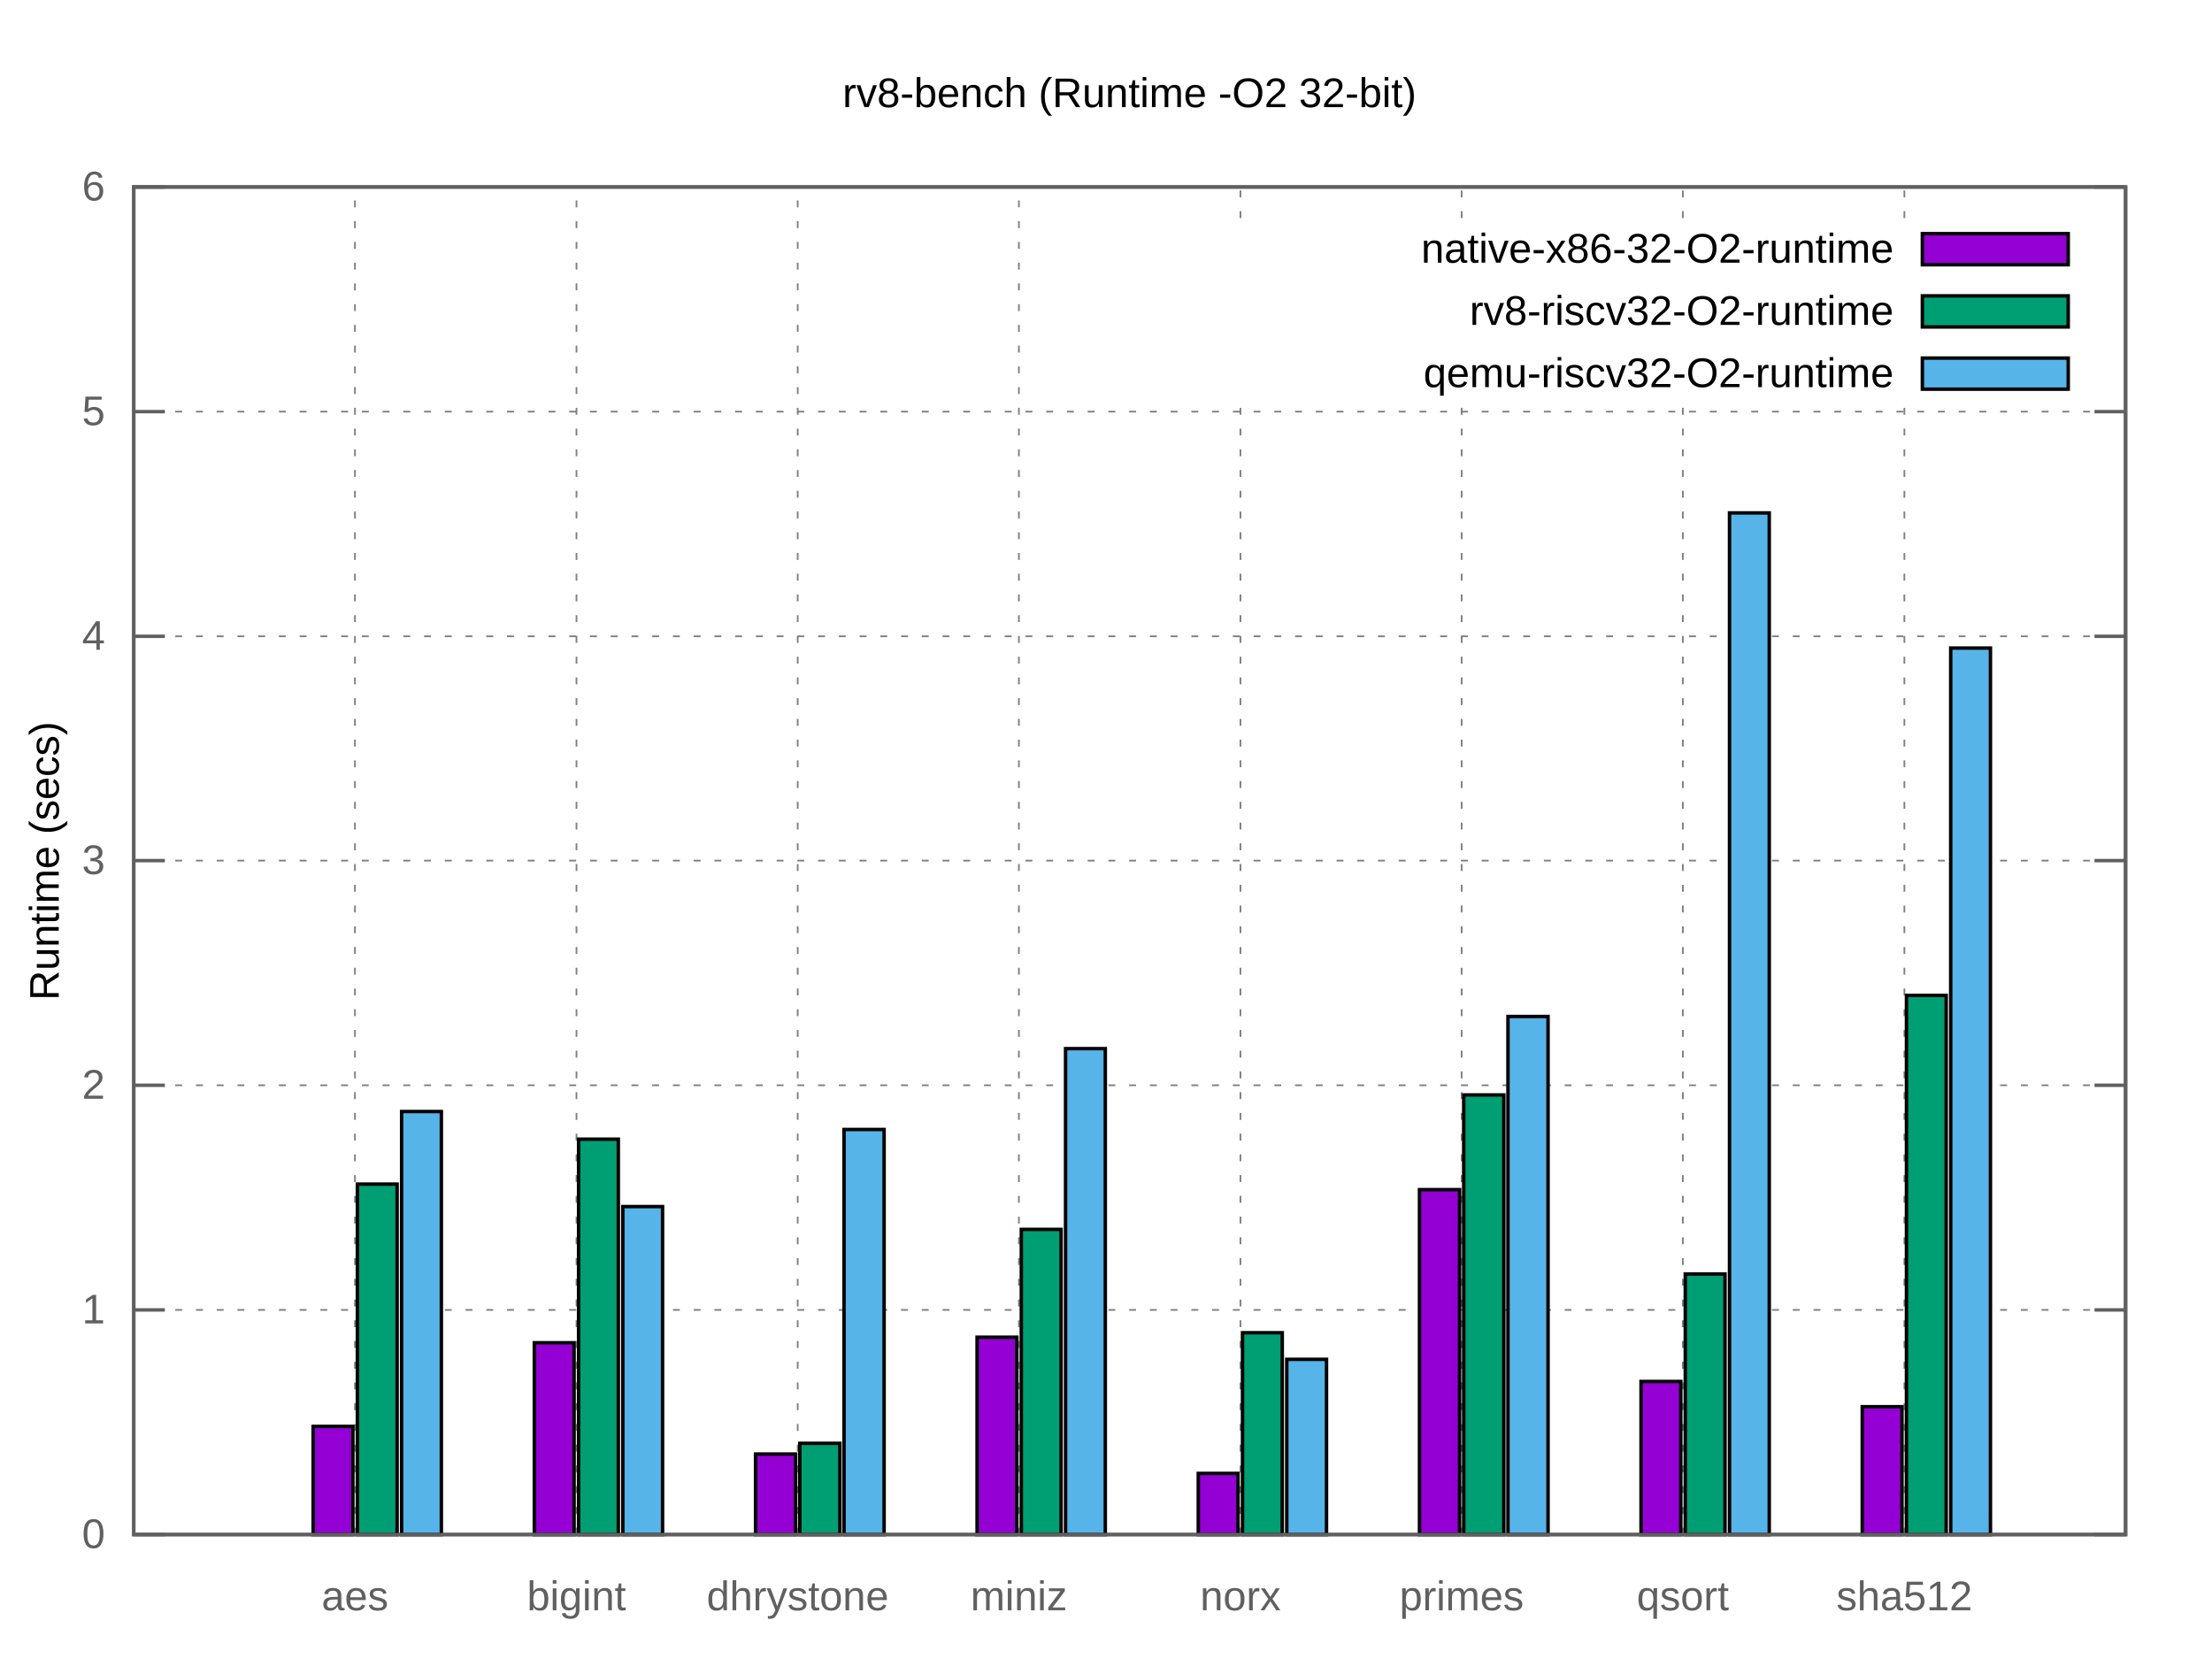
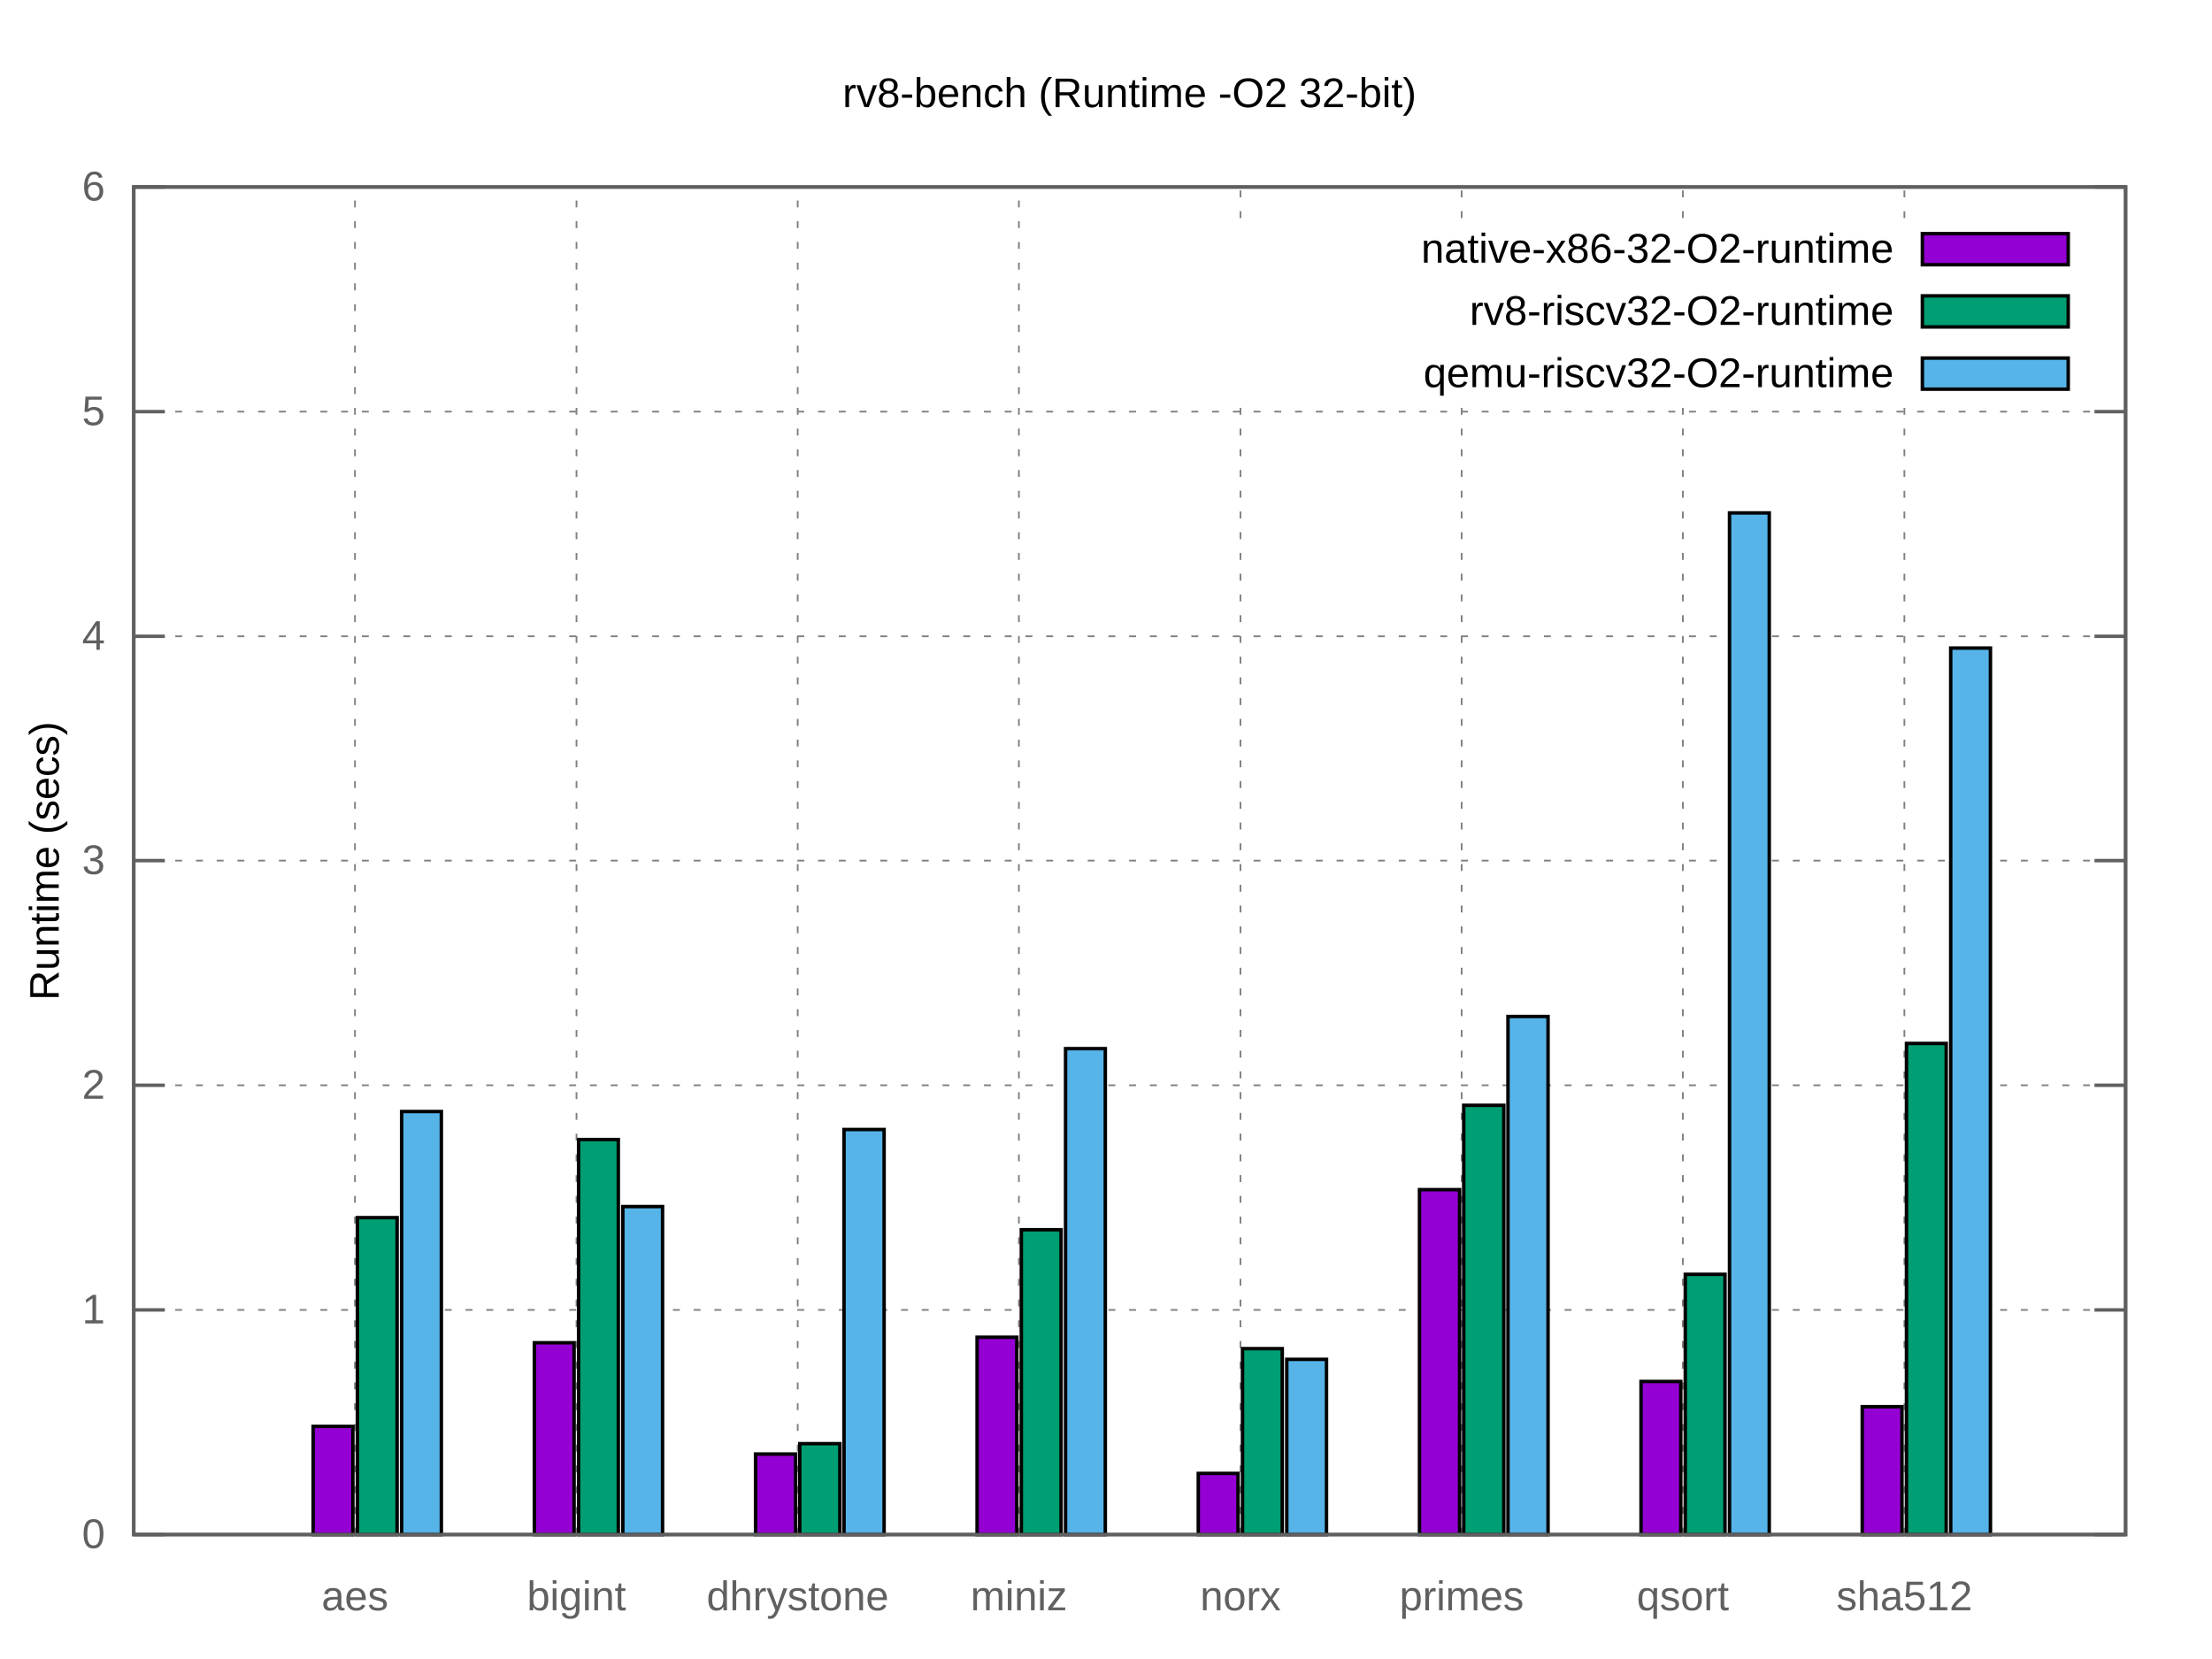
<svg xmlns="http://www.w3.org/2000/svg" xmlns:xlink="http://www.w3.org/1999/xlink" width="640" height="480" viewBox="0 0 640 480">
  <g id="gnuplot_canvas">
    <rect x="0" y="0" width="640" height="480" fill="none" />
    <defs>
      <circle id="gpDot" r="0.5" stroke-width="0.5" />
      <path id="gpPt0" stroke-width="0.222" stroke="currentColor" d="M-1,0 h2 M0,-1 v2" />
      <path id="gpPt1" stroke-width="0.222" stroke="currentColor" d="M-1,-1 L1,1 M1,-1 L-1,1" />
      <path id="gpPt2" stroke-width="0.222" stroke="currentColor" d="M-1,0 L1,0 M0,-1 L0,1 M-1,-1 L1,1 M-1,1 L1,-1" />
      <rect id="gpPt3" stroke-width="0.222" stroke="currentColor" x="-1" y="-1" width="2" height="2" />
      <rect id="gpPt4" stroke-width="0.222" stroke="currentColor" fill="currentColor" x="-1" y="-1" width="2" height="2" />
      <circle id="gpPt5" stroke-width="0.222" stroke="currentColor" cx="0" cy="0" r="1" />
      <use xlink:href="#gpPt5" id="gpPt6" fill="currentColor" stroke="none" />
      <path id="gpPt7" stroke-width="0.222" stroke="currentColor" d="M0,-1.33 L-1.33,0.67 L1.33,0.67 z" />
      <use xlink:href="#gpPt7" id="gpPt8" fill="currentColor" stroke="none" />
      <use xlink:href="#gpPt7" id="gpPt9" stroke="currentColor" transform="rotate(180)" />
      <use xlink:href="#gpPt9" id="gpPt10" fill="currentColor" stroke="none" />
      <use xlink:href="#gpPt3" id="gpPt11" stroke="currentColor" transform="rotate(45)" />
      <use xlink:href="#gpPt11" id="gpPt12" fill="currentColor" stroke="none" />
      <path id="gpPt13" stroke-width="0.222" stroke="currentColor" d="M0,1.330 L1.265,0.411 L0.782,-1.067 L-0.782,-1.076 L-1.265,0.411 z" />
      <use xlink:href="#gpPt13" id="gpPt14" fill="currentColor" stroke="none" />
      <filter id="textbox" filterUnits="objectBoundingBox" x="0" y="0" height="1" width="1">
        <feFlood flood-color="white" flood-opacity="1" result="bgnd" />
        <feComposite in="SourceGraphic" in2="bgnd" operator="atop" />
      </filter>
      <filter id="greybox" filterUnits="objectBoundingBox" x="0" y="0" height="1" width="1">
        <feFlood flood-color="lightgrey" flood-opacity="1" result="grey" />
        <feComposite in="SourceGraphic" in2="grey" operator="atop" />
      </filter>
    </defs>
    <g fill="none" color="white" stroke="rgb( 96,  96,  96)" stroke-width="1.00" stroke-linecap="butt" stroke-linejoin="miter">
</g>
    <g fill="none" color="black" stroke="currentColor" stroke-width="1.00" stroke-linecap="butt" stroke-linejoin="miter">
</g>
    <g fill="none" color="black" stroke="rgb( 96,  96,  96)" stroke-width="0.50" stroke-linecap="butt" stroke-linejoin="miter">
</g>
    <g fill="none" color="gray" stroke="currentColor" stroke-width="0.50" stroke-linecap="butt" stroke-linejoin="miter">
      <path stroke="gray" stroke-dasharray="2,4" class="gridline" d="M38.7,444.0 L615.0,444.0  " />
    </g>
    <g fill="none" color="gray" stroke="gray" stroke-width="1.00" stroke-linecap="butt" stroke-linejoin="miter">
</g>
    <g fill="none" color="black" stroke="currentColor" stroke-width="1.00" stroke-linecap="butt" stroke-linejoin="miter">
      <path stroke="rgb( 96,  96,  96)" d="M38.7,444.0 L47.7,444.0 M615.0,444.0 L606.0,444.0  " />
      <g transform="translate(30.4,447.9)" stroke="none" fill="rgb(96,96,96)" font-family="Arial" font-size="12.00" text-anchor="end">
        <text>
          <tspan font-family="Arial"> 0</tspan>
        </text>
      </g>
    </g>
    <g fill="none" color="black" stroke="currentColor" stroke-width="1.00" stroke-linecap="butt" stroke-linejoin="miter">
</g>
    <g fill="none" color="black" stroke="rgb( 96,  96,  96)" stroke-width="0.50" stroke-linecap="butt" stroke-linejoin="miter">
</g>
    <g fill="none" color="gray" stroke="currentColor" stroke-width="0.50" stroke-linecap="butt" stroke-linejoin="miter">
      <path stroke="gray" stroke-dasharray="2,4" class="gridline" d="M38.7,379.0 L615.0,379.0  " />
    </g>
    <g fill="none" color="gray" stroke="gray" stroke-width="1.00" stroke-linecap="butt" stroke-linejoin="miter">
</g>
    <g fill="none" color="black" stroke="currentColor" stroke-width="1.00" stroke-linecap="butt" stroke-linejoin="miter">
      <path stroke="rgb( 96,  96,  96)" d="M38.7,379.0 L47.7,379.0 M615.0,379.0 L606.0,379.0  " />
      <g transform="translate(30.4,382.9)" stroke="none" fill="rgb(96,96,96)" font-family="Arial" font-size="12.00" text-anchor="end">
        <text>
          <tspan font-family="Arial"> 1</tspan>
        </text>
      </g>
    </g>
    <g fill="none" color="black" stroke="currentColor" stroke-width="1.00" stroke-linecap="butt" stroke-linejoin="miter">
</g>
    <g fill="none" color="black" stroke="rgb( 96,  96,  96)" stroke-width="0.50" stroke-linecap="butt" stroke-linejoin="miter">
</g>
    <g fill="none" color="gray" stroke="currentColor" stroke-width="0.50" stroke-linecap="butt" stroke-linejoin="miter">
      <path stroke="gray" stroke-dasharray="2,4" class="gridline" d="M38.7,314.0 L615.0,314.0  " />
    </g>
    <g fill="none" color="gray" stroke="gray" stroke-width="1.00" stroke-linecap="butt" stroke-linejoin="miter">
</g>
    <g fill="none" color="black" stroke="currentColor" stroke-width="1.00" stroke-linecap="butt" stroke-linejoin="miter">
      <path stroke="rgb( 96,  96,  96)" d="M38.7,314.0 L47.7,314.0 M615.0,314.0 L606.0,314.0  " />
      <g transform="translate(30.4,317.9)" stroke="none" fill="rgb(96,96,96)" font-family="Arial" font-size="12.00" text-anchor="end">
        <text>
          <tspan font-family="Arial"> 2</tspan>
        </text>
      </g>
    </g>
    <g fill="none" color="black" stroke="currentColor" stroke-width="1.00" stroke-linecap="butt" stroke-linejoin="miter">
</g>
    <g fill="none" color="black" stroke="rgb( 96,  96,  96)" stroke-width="0.50" stroke-linecap="butt" stroke-linejoin="miter">
</g>
    <g fill="none" color="gray" stroke="currentColor" stroke-width="0.50" stroke-linecap="butt" stroke-linejoin="miter">
      <path stroke="gray" stroke-dasharray="2,4" class="gridline" d="M38.7,249.0 L615.0,249.0  " />
    </g>
    <g fill="none" color="gray" stroke="gray" stroke-width="1.00" stroke-linecap="butt" stroke-linejoin="miter">
</g>
    <g fill="none" color="black" stroke="currentColor" stroke-width="1.00" stroke-linecap="butt" stroke-linejoin="miter">
      <path stroke="rgb( 96,  96,  96)" d="M38.7,249.0 L47.7,249.0 M615.0,249.0 L606.0,249.0  " />
      <g transform="translate(30.4,252.9)" stroke="none" fill="rgb(96,96,96)" font-family="Arial" font-size="12.00" text-anchor="end">
        <text>
          <tspan font-family="Arial"> 3</tspan>
        </text>
      </g>
    </g>
    <g fill="none" color="black" stroke="currentColor" stroke-width="1.00" stroke-linecap="butt" stroke-linejoin="miter">
</g>
    <g fill="none" color="black" stroke="rgb( 96,  96,  96)" stroke-width="0.50" stroke-linecap="butt" stroke-linejoin="miter">
</g>
    <g fill="none" color="gray" stroke="currentColor" stroke-width="0.50" stroke-linecap="butt" stroke-linejoin="miter">
      <path stroke="gray" stroke-dasharray="2,4" class="gridline" d="M38.7,184.1 L615.0,184.1  " />
    </g>
    <g fill="none" color="gray" stroke="gray" stroke-width="1.00" stroke-linecap="butt" stroke-linejoin="miter">
</g>
    <g fill="none" color="black" stroke="currentColor" stroke-width="1.00" stroke-linecap="butt" stroke-linejoin="miter">
      <path stroke="rgb( 96,  96,  96)" d="M38.7,184.1 L47.7,184.1 M615.0,184.1 L606.0,184.1  " />
      <g transform="translate(30.4,188.0)" stroke="none" fill="rgb(96,96,96)" font-family="Arial" font-size="12.00" text-anchor="end">
        <text>
          <tspan font-family="Arial"> 4</tspan>
        </text>
      </g>
    </g>
    <g fill="none" color="black" stroke="currentColor" stroke-width="1.00" stroke-linecap="butt" stroke-linejoin="miter">
</g>
    <g fill="none" color="black" stroke="rgb( 96,  96,  96)" stroke-width="0.50" stroke-linecap="butt" stroke-linejoin="miter">
</g>
    <g fill="none" color="gray" stroke="currentColor" stroke-width="0.50" stroke-linecap="butt" stroke-linejoin="miter">
      <path stroke="gray" stroke-dasharray="2,4" class="gridline" d="M38.7,119.1 L615.0,119.1  " />
    </g>
    <g fill="none" color="gray" stroke="gray" stroke-width="1.00" stroke-linecap="butt" stroke-linejoin="miter">
</g>
    <g fill="none" color="black" stroke="currentColor" stroke-width="1.00" stroke-linecap="butt" stroke-linejoin="miter">
      <path stroke="rgb( 96,  96,  96)" d="M38.7,119.1 L47.7,119.1 M615.0,119.1 L606.0,119.1  " />
      <g transform="translate(30.4,123.0)" stroke="none" fill="rgb(96,96,96)" font-family="Arial" font-size="12.00" text-anchor="end">
        <text>
          <tspan font-family="Arial"> 5</tspan>
        </text>
      </g>
    </g>
    <g fill="none" color="black" stroke="currentColor" stroke-width="1.00" stroke-linecap="butt" stroke-linejoin="miter">
</g>
    <g fill="none" color="black" stroke="rgb( 96,  96,  96)" stroke-width="0.50" stroke-linecap="butt" stroke-linejoin="miter">
</g>
    <g fill="none" color="gray" stroke="currentColor" stroke-width="0.50" stroke-linecap="butt" stroke-linejoin="miter">
      <path stroke="gray" stroke-dasharray="2,4" class="gridline" d="M38.7,54.1 L615.0,54.1  " />
    </g>
    <g fill="none" color="gray" stroke="gray" stroke-width="1.00" stroke-linecap="butt" stroke-linejoin="miter">
</g>
    <g fill="none" color="black" stroke="currentColor" stroke-width="1.00" stroke-linecap="butt" stroke-linejoin="miter">
      <path stroke="rgb( 96,  96,  96)" d="M38.7,54.1 L47.7,54.1 M615.0,54.1 L606.0,54.1  " />
      <g transform="translate(30.4,58.0)" stroke="none" fill="rgb(96,96,96)" font-family="Arial" font-size="12.00" text-anchor="end">
        <text>
          <tspan font-family="Arial"> 6</tspan>
        </text>
      </g>
    </g>
    <g fill="none" color="black" stroke="currentColor" stroke-width="1.00" stroke-linecap="butt" stroke-linejoin="miter">
</g>
    <g fill="none" color="black" stroke="rgb( 96,  96,  96)" stroke-width="0.50" stroke-linecap="butt" stroke-linejoin="miter">
</g>
    <g fill="none" color="gray" stroke="currentColor" stroke-width="0.50" stroke-linecap="butt" stroke-linejoin="miter">
      <path stroke="gray" stroke-dasharray="2,4" class="gridline" d="M102.7,444.0 L102.7,54.1  " />
    </g>
    <g fill="none" color="gray" stroke="gray" stroke-width="1.00" stroke-linecap="butt" stroke-linejoin="miter">
</g>
    <g fill="none" color="black" stroke="currentColor" stroke-width="1.00" stroke-linecap="butt" stroke-linejoin="miter">
      <path stroke="rgb( 96,  96,  96)" d="M102.7,444.0 M102.7,54.1  " />
      <g transform="translate(102.7,465.9)" stroke="none" fill="rgb(96,96,96)" font-family="Arial" font-size="12.00" text-anchor="middle">
        <text>
          <tspan font-family="Arial">aes</tspan>
        </text>
      </g>
    </g>
    <g fill="none" color="black" stroke="currentColor" stroke-width="1.00" stroke-linecap="butt" stroke-linejoin="miter">
</g>
    <g fill="none" color="black" stroke="rgb( 96,  96,  96)" stroke-width="0.50" stroke-linecap="butt" stroke-linejoin="miter">
</g>
    <g fill="none" color="gray" stroke="currentColor" stroke-width="0.50" stroke-linecap="butt" stroke-linejoin="miter">
      <path stroke="gray" stroke-dasharray="2,4" class="gridline" d="M166.8,444.0 L166.8,54.1  " />
    </g>
    <g fill="none" color="gray" stroke="gray" stroke-width="1.00" stroke-linecap="butt" stroke-linejoin="miter">
</g>
    <g fill="none" color="black" stroke="currentColor" stroke-width="1.00" stroke-linecap="butt" stroke-linejoin="miter">
      <path stroke="rgb( 96,  96,  96)" d="M166.8,444.0 M166.8,54.1  " />
      <g transform="translate(166.8,465.9)" stroke="none" fill="rgb(96,96,96)" font-family="Arial" font-size="12.00" text-anchor="middle">
        <text>
          <tspan font-family="Arial">bigint</tspan>
        </text>
      </g>
    </g>
    <g fill="none" color="black" stroke="currentColor" stroke-width="1.00" stroke-linecap="butt" stroke-linejoin="miter">
</g>
    <g fill="none" color="black" stroke="rgb( 96,  96,  96)" stroke-width="0.50" stroke-linecap="butt" stroke-linejoin="miter">
</g>
    <g fill="none" color="gray" stroke="currentColor" stroke-width="0.50" stroke-linecap="butt" stroke-linejoin="miter">
      <path stroke="gray" stroke-dasharray="2,4" class="gridline" d="M230.8,444.0 L230.8,54.1  " />
    </g>
    <g fill="none" color="gray" stroke="gray" stroke-width="1.00" stroke-linecap="butt" stroke-linejoin="miter">
</g>
    <g fill="none" color="black" stroke="currentColor" stroke-width="1.00" stroke-linecap="butt" stroke-linejoin="miter">
      <path stroke="rgb( 96,  96,  96)" d="M230.8,444.0 M230.8,54.1  " />
      <g transform="translate(230.8,465.9)" stroke="none" fill="rgb(96,96,96)" font-family="Arial" font-size="12.00" text-anchor="middle">
        <text>
          <tspan font-family="Arial">dhrystone</tspan>
        </text>
      </g>
    </g>
    <g fill="none" color="black" stroke="currentColor" stroke-width="1.00" stroke-linecap="butt" stroke-linejoin="miter">
</g>
    <g fill="none" color="black" stroke="rgb( 96,  96,  96)" stroke-width="0.50" stroke-linecap="butt" stroke-linejoin="miter">
</g>
    <g fill="none" color="gray" stroke="currentColor" stroke-width="0.50" stroke-linecap="butt" stroke-linejoin="miter">
      <path stroke="gray" stroke-dasharray="2,4" class="gridline" d="M294.8,444.0 L294.8,54.1  " />
    </g>
    <g fill="none" color="gray" stroke="gray" stroke-width="1.00" stroke-linecap="butt" stroke-linejoin="miter">
</g>
    <g fill="none" color="black" stroke="currentColor" stroke-width="1.00" stroke-linecap="butt" stroke-linejoin="miter">
      <path stroke="rgb( 96,  96,  96)" d="M294.8,444.0 M294.8,54.1  " />
      <g transform="translate(294.8,465.9)" stroke="none" fill="rgb(96,96,96)" font-family="Arial" font-size="12.00" text-anchor="middle">
        <text>
          <tspan font-family="Arial">miniz</tspan>
        </text>
      </g>
    </g>
    <g fill="none" color="black" stroke="currentColor" stroke-width="1.00" stroke-linecap="butt" stroke-linejoin="miter">
</g>
    <g fill="none" color="black" stroke="rgb( 96,  96,  96)" stroke-width="0.50" stroke-linecap="butt" stroke-linejoin="miter">
</g>
    <g fill="none" color="gray" stroke="currentColor" stroke-width="0.50" stroke-linecap="butt" stroke-linejoin="miter">
      <path stroke="gray" stroke-dasharray="2,4" class="gridline" d="M358.9,444.0 L358.9,117.1 M358.9,63.1 L358.9,54.1  " />
    </g>
    <g fill="none" color="gray" stroke="gray" stroke-width="1.00" stroke-linecap="butt" stroke-linejoin="miter">
</g>
    <g fill="none" color="black" stroke="currentColor" stroke-width="1.00" stroke-linecap="butt" stroke-linejoin="miter">
      <path stroke="rgb( 96,  96,  96)" d="M358.9,444.0 M358.9,54.1  " />
      <g transform="translate(358.9,465.9)" stroke="none" fill="rgb(96,96,96)" font-family="Arial" font-size="12.00" text-anchor="middle">
        <text>
          <tspan font-family="Arial">norx</tspan>
        </text>
      </g>
    </g>
    <g fill="none" color="black" stroke="currentColor" stroke-width="1.00" stroke-linecap="butt" stroke-linejoin="miter">
</g>
    <g fill="none" color="black" stroke="rgb( 96,  96,  96)" stroke-width="0.50" stroke-linecap="butt" stroke-linejoin="miter">
</g>
    <g fill="none" color="gray" stroke="currentColor" stroke-width="0.50" stroke-linecap="butt" stroke-linejoin="miter">
      <path stroke="gray" stroke-dasharray="2,4" class="gridline" d="M422.9,444.0 L422.9,117.1 M422.9,63.1 L422.9,54.1  " />
    </g>
    <g fill="none" color="gray" stroke="gray" stroke-width="1.00" stroke-linecap="butt" stroke-linejoin="miter">
</g>
    <g fill="none" color="black" stroke="currentColor" stroke-width="1.00" stroke-linecap="butt" stroke-linejoin="miter">
      <path stroke="rgb( 96,  96,  96)" d="M422.9,444.0 M422.9,54.1  " />
      <g transform="translate(422.9,465.9)" stroke="none" fill="rgb(96,96,96)" font-family="Arial" font-size="12.00" text-anchor="middle">
        <text>
          <tspan font-family="Arial">primes</tspan>
        </text>
      </g>
    </g>
    <g fill="none" color="black" stroke="currentColor" stroke-width="1.00" stroke-linecap="butt" stroke-linejoin="miter">
</g>
    <g fill="none" color="black" stroke="rgb( 96,  96,  96)" stroke-width="0.50" stroke-linecap="butt" stroke-linejoin="miter">
</g>
    <g fill="none" color="gray" stroke="currentColor" stroke-width="0.50" stroke-linecap="butt" stroke-linejoin="miter">
      <path stroke="gray" stroke-dasharray="2,4" class="gridline" d="M486.9,444.0 L486.9,117.1 M486.9,63.1 L486.9,54.1  " />
    </g>
    <g fill="none" color="gray" stroke="gray" stroke-width="1.00" stroke-linecap="butt" stroke-linejoin="miter">
</g>
    <g fill="none" color="black" stroke="currentColor" stroke-width="1.00" stroke-linecap="butt" stroke-linejoin="miter">
      <path stroke="rgb( 96,  96,  96)" d="M486.9,444.0 M486.9,54.1  " />
      <g transform="translate(486.9,465.9)" stroke="none" fill="rgb(96,96,96)" font-family="Arial" font-size="12.00" text-anchor="middle">
        <text>
          <tspan font-family="Arial">qsort</tspan>
        </text>
      </g>
    </g>
    <g fill="none" color="black" stroke="currentColor" stroke-width="1.00" stroke-linecap="butt" stroke-linejoin="miter">
</g>
    <g fill="none" color="black" stroke="rgb( 96,  96,  96)" stroke-width="0.50" stroke-linecap="butt" stroke-linejoin="miter">
</g>
    <g fill="none" color="gray" stroke="currentColor" stroke-width="0.50" stroke-linecap="butt" stroke-linejoin="miter">
      <path stroke="gray" stroke-dasharray="2,4" class="gridline" d="M551.0,444.0 L551.0,117.1 M551.0,63.1 L551.0,54.1  " />
    </g>
    <g fill="none" color="gray" stroke="gray" stroke-width="1.00" stroke-linecap="butt" stroke-linejoin="miter">
</g>
    <g fill="none" color="black" stroke="currentColor" stroke-width="1.00" stroke-linecap="butt" stroke-linejoin="miter">
      <path stroke="rgb( 96,  96,  96)" d="M551.0,444.0 M551.0,54.1  " />
      <g transform="translate(551.0,465.9)" stroke="none" fill="rgb(96,96,96)" font-family="Arial" font-size="12.00" text-anchor="middle">
        <text>
          <tspan font-family="Arial">sha512</tspan>
        </text>
      </g>
    </g>
    <g fill="none" color="black" stroke="currentColor" stroke-width="1.00" stroke-linecap="butt" stroke-linejoin="miter">
</g>
    <g fill="none" color="black" stroke="currentColor" stroke-width="1.00" stroke-linecap="butt" stroke-linejoin="miter">
      <path stroke="rgb( 96,  96,  96)" d="M38.7,54.1 L38.7,444.0 L615.0,444.0 L615.0,54.1 L38.7,54.1 Z  " />
    </g>
    <g fill="none" color="black" stroke="currentColor" stroke-width="1.00" stroke-linecap="butt" stroke-linejoin="miter">
      <g transform="translate(17.0,249.1) rotate(270)" stroke="none" fill="black" font-family="Arial" font-size="12.00" text-anchor="middle">
        <text>
          <tspan font-family="Arial">Runtime (secs)</tspan>
        </text>
      </g>
    </g>
    <g fill="none" color="black" stroke="currentColor" stroke-width="1.00" stroke-linecap="butt" stroke-linejoin="miter">
      <g transform="translate(326.8,31.0)" stroke="none" fill="black" font-family="Arial" font-size="12.00" text-anchor="middle">
        <text>
          <tspan font-family="Arial">rv8-bench (Runtime -O2 32-bit)</tspan>
        </text>
      </g>
    </g>
    <g id="gnuplot_plot_1">
      <g fill="none" color="black" stroke="currentColor" stroke-width="1.00" stroke-linecap="butt" stroke-linejoin="miter">
        <g transform="translate(547.9,76.0)" stroke="none" fill="black" font-family="Arial" font-size="12.00" text-anchor="end">
          <text>
            <tspan font-family="Arial">native-x86-32-O2-runtime</tspan>
          </text>
        </g>
      </g>
      <g fill="none" color="black" stroke="currentColor" stroke-width="1.00" stroke-linecap="butt" stroke-linejoin="miter">
        <g stroke="none" shape-rendering="crispEdges">
          <polygon fill="rgb(148,   0, 211)" points="556.2,76.6 598.4,76.6 598.4,67.6 556.2,67.6 " />
        </g>
        <path stroke="black" d="M556.2,76.6 L598.4,76.6 L598.4,67.6 L556.2,67.6 L556.2,76.6 Z  " />
      </g>
      <g fill="none" color="black" stroke="currentColor" stroke-width="1.00" stroke-linecap="butt" stroke-linejoin="miter">
        <g stroke="none" shape-rendering="crispEdges">
          <polygon fill="rgb(148,   0, 211)" points="90.6,444.0 102.2,444.0 102.2,412.6 90.6,412.6 " />
        </g>
        <path stroke="black" d="M90.6,444.0 L90.6,412.7 L102.1,412.7 L102.1,444.0 L90.6,444.0 Z  " />
      </g>
      <g fill="none" color="black" stroke="currentColor" stroke-width="1.00" stroke-linecap="butt" stroke-linejoin="miter">
        <g stroke="none" shape-rendering="crispEdges">
          <polygon fill="rgb(148,   0, 211)" points="154.6,444.0 166.2,444.0 166.2,388.4 154.6,388.4 " />
        </g>
        <path stroke="black" d="M154.6,444.0 L154.6,388.5 L166.1,388.5 L166.1,444.0 L154.6,444.0 Z  " />
      </g>
      <g fill="none" color="black" stroke="currentColor" stroke-width="1.00" stroke-linecap="butt" stroke-linejoin="miter">
        <g stroke="none" shape-rendering="crispEdges">
          <polygon fill="rgb(148,   0, 211)" points="218.6,444.0 230.3,444.0 230.3,420.6 218.6,420.6 " />
        </g>
        <path stroke="black" d="M218.6,444.0 L218.6,420.7 L230.2,420.7 L230.2,444.0 L218.6,444.0 Z  " />
      </g>
      <g fill="none" color="black" stroke="currentColor" stroke-width="1.00" stroke-linecap="butt" stroke-linejoin="miter">
        <g stroke="none" shape-rendering="crispEdges">
          <polygon fill="rgb(148,   0, 211)" points="282.7,444.0 294.3,444.0 294.3,386.8 282.7,386.8 " />
        </g>
        <path stroke="black" d="M282.7,444.0 L282.7,386.9 L294.2,386.9 L294.2,444.0 L282.7,444.0 Z  " />
      </g>
      <g fill="none" color="black" stroke="currentColor" stroke-width="1.00" stroke-linecap="butt" stroke-linejoin="miter">
        <g stroke="none" shape-rendering="crispEdges">
          <polygon fill="rgb(148,   0, 211)" points="346.7,444.0 358.3,444.0 358.3,426.2 346.7,426.2 " />
        </g>
        <path stroke="black" d="M346.7,444.0 L346.7,426.3 L358.2,426.3 L358.2,444.0 L346.7,444.0 Z  " />
      </g>
      <g fill="none" color="black" stroke="currentColor" stroke-width="1.00" stroke-linecap="butt" stroke-linejoin="miter">
        <g stroke="none" shape-rendering="crispEdges">
          <polygon fill="rgb(148,   0, 211)" points="410.7,444.0 422.4,444.0 422.4,344.1 410.7,344.1 " />
        </g>
        <path stroke="black" d="M410.7,444.0 L410.7,344.2 L422.3,344.2 L422.3,444.0 L410.7,444.0 Z  " />
      </g>
      <g fill="none" color="black" stroke="currentColor" stroke-width="1.00" stroke-linecap="butt" stroke-linejoin="miter">
        <g stroke="none" shape-rendering="crispEdges">
          <polygon fill="rgb(148,   0, 211)" points="474.8,444.0 486.4,444.0 486.4,399.6 474.8,399.6 " />
        </g>
        <path stroke="black" d="M474.8,444.0 L474.8,399.7 L486.3,399.7 L486.3,444.0 L474.8,444.0 Z  " />
      </g>
      <g fill="none" color="black" stroke="currentColor" stroke-width="1.00" stroke-linecap="butt" stroke-linejoin="miter">
        <g stroke="none" shape-rendering="crispEdges">
          <polygon fill="rgb(148,   0, 211)" points="538.8,444.0 550.4,444.0 550.4,406.9 538.8,406.9 " />
        </g>
        <path stroke="black" d="M538.8,444.0 L538.8,407.0 L550.3,407.0 L550.3,444.0 L538.8,444.0 Z  " />
      </g>
      <g fill="none" color="black" stroke="currentColor" stroke-width="1.00" stroke-linecap="butt" stroke-linejoin="miter">
</g>
    </g>
    <g id="gnuplot_plot_2">
      <g fill="none" color="black" stroke="currentColor" stroke-width="1.00" stroke-linecap="butt" stroke-linejoin="miter">
        <g transform="translate(547.9,94.0)" stroke="none" fill="black" font-family="Arial" font-size="12.00" text-anchor="end">
          <text>
            <tspan font-family="Arial">rv8-riscv32-O2-runtime</tspan>
          </text>
        </g>
      </g>
      <g fill="none" color="black" stroke="currentColor" stroke-width="1.00" stroke-linecap="butt" stroke-linejoin="miter">
        <g stroke="none" shape-rendering="crispEdges">
          <polygon fill="rgb(  0, 158, 115)" points="556.2,94.6 598.4,94.6 598.4,85.6 556.2,85.6 " />
        </g>
        <path stroke="black" d="M556.2,94.6 L598.4,94.6 L598.4,85.6 L556.2,85.6 L556.2,94.6 Z  " />
      </g>
      <g fill="none" color="black" stroke="currentColor" stroke-width="1.00" stroke-linecap="butt" stroke-linejoin="miter">
        <g stroke="none" shape-rendering="crispEdges">
-           <polygon fill="rgb(  0, 158, 115)" points="103.4,444.0 115.0,444.0 115.0,342.5 103.4,342.5 " />
-         </g>
-         <path stroke="black" d="M103.4,444.0 L103.4,342.6 L114.9,342.6 L114.9,444.0 L103.4,444.0 Z  " />
-       </g>
-       <g fill="none" color="black" stroke="currentColor" stroke-width="1.00" stroke-linecap="butt" stroke-linejoin="miter">
-         <g stroke="none" shape-rendering="crispEdges">
-           <polygon fill="rgb(  0, 158, 115)" points="167.4,444.0 179.0,444.0 179.0,329.5 167.4,329.5 " />
-         </g>
-         <path stroke="black" d="M167.4,444.0 L167.4,329.6 L178.9,329.6 L178.9,444.0 L167.4,444.0 Z  " />
-       </g>
-       <g fill="none" color="black" stroke="currentColor" stroke-width="1.00" stroke-linecap="butt" stroke-linejoin="miter">
-         <g stroke="none" shape-rendering="crispEdges">
-           <polygon fill="rgb(  0, 158, 115)" points="231.4,444.0 243.1,444.0 243.1,417.5 231.4,417.5 " />
-         </g>
-         <path stroke="black" d="M231.4,444.0 L231.4,417.6 L243.0,417.6 L243.0,444.0 L231.4,444.0 Z  " />
-       </g>
-       <g fill="none" color="black" stroke="currentColor" stroke-width="1.00" stroke-linecap="butt" stroke-linejoin="miter">
-         <g stroke="none" shape-rendering="crispEdges">
-           <polygon fill="rgb(  0, 158, 115)" points="295.5,444.0 307.1,444.0 307.1,355.6 295.5,355.6 " />
-         </g>
-         <path stroke="black" d="M295.5,444.0 L295.5,355.7 L307.0,355.7 L307.0,444.0 L295.5,444.0 Z  " />
-       </g>
-       <g fill="none" color="black" stroke="currentColor" stroke-width="1.00" stroke-linecap="butt" stroke-linejoin="miter">
-         <g stroke="none" shape-rendering="crispEdges">
-           <polygon fill="rgb(  0, 158, 115)" points="359.5,444.0 371.1,444.0 371.1,385.5 359.5,385.5 " />
-         </g>
-         <path stroke="black" d="M359.5,444.0 L359.5,385.6 L371.0,385.6 L371.0,444.0 L359.5,444.0 Z  " />
-       </g>
-       <g fill="none" color="black" stroke="currentColor" stroke-width="1.00" stroke-linecap="butt" stroke-linejoin="miter">
-         <g stroke="none" shape-rendering="crispEdges">
-           <polygon fill="rgb(  0, 158, 115)" points="423.5,444.0 435.2,444.0 435.2,316.7 423.5,316.7 " />
-         </g>
-         <path stroke="black" d="M423.5,444.0 L423.5,316.8 L435.1,316.8 L435.1,444.0 L423.5,444.0 Z  " />
-       </g>
-       <g fill="none" color="black" stroke="currentColor" stroke-width="1.00" stroke-linecap="butt" stroke-linejoin="miter">
-         <g stroke="none" shape-rendering="crispEdges">
-           <polygon fill="rgb(  0, 158, 115)" points="487.6,444.0 499.2,444.0 499.2,368.5 487.6,368.5 " />
-         </g>
-         <path stroke="black" d="M487.6,444.0 L487.6,368.6 L499.1,368.6 L499.1,444.0 L487.6,444.0 Z  " />
-       </g>
-       <g fill="none" color="black" stroke="currentColor" stroke-width="1.00" stroke-linecap="butt" stroke-linejoin="miter">
-         <g stroke="none" shape-rendering="crispEdges">
-           <polygon fill="rgb(  0, 158, 115)" points="551.6,444.0 563.2,444.0 563.2,287.9 551.6,287.9 " />
-         </g>
-         <path stroke="black" d="M551.6,444.0 L551.6,288.0 L563.1,288.0 L563.1,444.0 L551.6,444.0 Z  " />
+           <polygon fill="rgb(  0, 158, 115)" points="103.4,444.0 115.0,444.0 115.0,352.2 103.4,352.2 " />
+         </g>
+         <path stroke="black" d="M103.4,444.0 L103.4,352.3 L114.9,352.3 L114.9,444.0 L103.4,444.0 Z  " />
+       </g>
+       <g fill="none" color="black" stroke="currentColor" stroke-width="1.00" stroke-linecap="butt" stroke-linejoin="miter">
+         <g stroke="none" shape-rendering="crispEdges">
+           <polygon fill="rgb(  0, 158, 115)" points="167.4,444.0 179.0,444.0 179.0,329.6 167.4,329.6 " />
+         </g>
+         <path stroke="black" d="M167.4,444.0 L167.4,329.7 L178.9,329.7 L178.9,444.0 L167.4,444.0 Z  " />
+       </g>
+       <g fill="none" color="black" stroke="currentColor" stroke-width="1.00" stroke-linecap="butt" stroke-linejoin="miter">
+         <g stroke="none" shape-rendering="crispEdges">
+           <polygon fill="rgb(  0, 158, 115)" points="231.4,444.0 243.1,444.0 243.1,417.6 231.4,417.6 " />
+         </g>
+         <path stroke="black" d="M231.4,444.0 L231.4,417.7 L243.0,417.7 L243.0,444.0 L231.4,444.0 Z  " />
+       </g>
+       <g fill="none" color="black" stroke="currentColor" stroke-width="1.00" stroke-linecap="butt" stroke-linejoin="miter">
+         <g stroke="none" shape-rendering="crispEdges">
+           <polygon fill="rgb(  0, 158, 115)" points="295.5,444.0 307.1,444.0 307.1,355.7 295.5,355.7 " />
+         </g>
+         <path stroke="black" d="M295.5,444.0 L295.5,355.8 L307.0,355.8 L307.0,444.0 L295.5,444.0 Z  " />
+       </g>
+       <g fill="none" color="black" stroke="currentColor" stroke-width="1.00" stroke-linecap="butt" stroke-linejoin="miter">
+         <g stroke="none" shape-rendering="crispEdges">
+           <polygon fill="rgb(  0, 158, 115)" points="359.5,444.0 371.1,444.0 371.1,390.1 359.5,390.1 " />
+         </g>
+         <path stroke="black" d="M359.5,444.0 L359.5,390.2 L371.0,390.2 L371.0,444.0 L359.5,444.0 Z  " />
+       </g>
+       <g fill="none" color="black" stroke="currentColor" stroke-width="1.00" stroke-linecap="butt" stroke-linejoin="miter">
+         <g stroke="none" shape-rendering="crispEdges">
+           <polygon fill="rgb(  0, 158, 115)" points="423.5,444.0 435.2,444.0 435.2,319.7 423.5,319.7 " />
+         </g>
+         <path stroke="black" d="M423.5,444.0 L423.5,319.8 L435.1,319.8 L435.1,444.0 L423.5,444.0 Z  " />
+       </g>
+       <g fill="none" color="black" stroke="currentColor" stroke-width="1.00" stroke-linecap="butt" stroke-linejoin="miter">
+         <g stroke="none" shape-rendering="crispEdges">
+           <polygon fill="rgb(  0, 158, 115)" points="487.6,444.0 499.2,444.0 499.2,368.6 487.6,368.6 " />
+         </g>
+         <path stroke="black" d="M487.6,444.0 L487.6,368.7 L499.1,368.7 L499.1,444.0 L487.6,444.0 Z  " />
+       </g>
+       <g fill="none" color="black" stroke="currentColor" stroke-width="1.00" stroke-linecap="butt" stroke-linejoin="miter">
+         <g stroke="none" shape-rendering="crispEdges">
+           <polygon fill="rgb(  0, 158, 115)" points="551.6,444.0 563.2,444.0 563.2,301.8 551.6,301.8 " />
+         </g>
+         <path stroke="black" d="M551.6,444.0 L551.6,301.9 L563.1,301.9 L563.1,444.0 L551.6,444.0 Z  " />
      </g>
      <g fill="none" color="black" stroke="currentColor" stroke-width="1.00" stroke-linecap="butt" stroke-linejoin="miter">
</g>
    </g>
    <g id="gnuplot_plot_3">
      <g fill="none" color="black" stroke="currentColor" stroke-width="1.00" stroke-linecap="butt" stroke-linejoin="miter">
        <g transform="translate(547.9,112.0)" stroke="none" fill="black" font-family="Arial" font-size="12.00" text-anchor="end">
          <text>
            <tspan font-family="Arial">qemu-riscv32-O2-runtime</tspan>
          </text>
        </g>
      </g>
      <g fill="none" color="black" stroke="currentColor" stroke-width="1.00" stroke-linecap="butt" stroke-linejoin="miter">
        <g stroke="none" shape-rendering="crispEdges">
          <polygon fill="rgb( 86, 180, 233)" points="556.2,112.6 598.4,112.6 598.4,103.6 556.2,103.6 " />
        </g>
        <path stroke="black" d="M556.2,112.6 L598.4,112.6 L598.4,103.6 L556.2,103.6 L556.2,112.6 Z  " />
      </g>
      <g fill="none" color="black" stroke="currentColor" stroke-width="1.00" stroke-linecap="butt" stroke-linejoin="miter">
        <g stroke="none" shape-rendering="crispEdges">
          <polygon fill="rgb( 86, 180, 233)" points="116.2,444.0 127.8,444.0 127.8,321.5 116.2,321.5 " />
        </g>
        <path stroke="black" d="M116.2,444.0 L116.2,321.6 L127.7,321.6 L127.7,444.0 L116.2,444.0 Z  " />
      </g>
      <g fill="none" color="black" stroke="currentColor" stroke-width="1.00" stroke-linecap="butt" stroke-linejoin="miter">
        <g stroke="none" shape-rendering="crispEdges">
          <polygon fill="rgb( 86, 180, 233)" points="180.2,444.0 191.8,444.0 191.8,349.0 180.2,349.0 " />
        </g>
        <path stroke="black" d="M180.2,444.0 L180.2,349.1 L191.7,349.1 L191.7,444.0 L180.2,444.0 Z  " />
      </g>
      <g fill="none" color="black" stroke="currentColor" stroke-width="1.00" stroke-linecap="butt" stroke-linejoin="miter">
        <g stroke="none" shape-rendering="crispEdges">
          <polygon fill="rgb( 86, 180, 233)" points="244.2,444.0 255.9,444.0 255.9,326.7 244.2,326.7 " />
        </g>
        <path stroke="black" d="M244.2,444.0 L244.2,326.8 L255.8,326.8 L255.8,444.0 L244.2,444.0 Z  " />
      </g>
      <g fill="none" color="black" stroke="currentColor" stroke-width="1.00" stroke-linecap="butt" stroke-linejoin="miter">
        <g stroke="none" shape-rendering="crispEdges">
          <polygon fill="rgb( 86, 180, 233)" points="308.3,444.0 319.9,444.0 319.9,303.3 308.3,303.3 " />
        </g>
        <path stroke="black" d="M308.3,444.0 L308.3,303.4 L319.8,303.4 L319.8,444.0 L308.3,444.0 Z  " />
      </g>
      <g fill="none" color="black" stroke="currentColor" stroke-width="1.00" stroke-linecap="butt" stroke-linejoin="miter">
        <g stroke="none" shape-rendering="crispEdges">
          <polygon fill="rgb( 86, 180, 233)" points="372.3,444.0 383.9,444.0 383.9,393.2 372.3,393.2 " />
        </g>
        <path stroke="black" d="M372.3,444.0 L372.3,393.3 L383.8,393.3 L383.8,444.0 L372.3,444.0 Z  " />
      </g>
      <g fill="none" color="black" stroke="currentColor" stroke-width="1.00" stroke-linecap="butt" stroke-linejoin="miter">
        <g stroke="none" shape-rendering="crispEdges">
          <polygon fill="rgb( 86, 180, 233)" points="436.3,444.0 448.0,444.0 448.0,294.0 436.3,294.0 " />
        </g>
        <path stroke="black" d="M436.3,444.0 L436.3,294.1 L447.9,294.1 L447.9,444.0 L436.3,444.0 Z  " />
      </g>
      <g fill="none" color="black" stroke="currentColor" stroke-width="1.00" stroke-linecap="butt" stroke-linejoin="miter">
        <g stroke="none" shape-rendering="crispEdges">
          <polygon fill="rgb( 86, 180, 233)" points="500.4,444.0 512.0,444.0 512.0,148.3 500.4,148.3 " />
        </g>
        <path stroke="black" d="M500.4,444.0 L500.4,148.4 L511.9,148.4 L511.9,444.0 L500.4,444.0 Z  " />
      </g>
      <g fill="none" color="black" stroke="currentColor" stroke-width="1.00" stroke-linecap="butt" stroke-linejoin="miter">
        <g stroke="none" shape-rendering="crispEdges">
          <polygon fill="rgb( 86, 180, 233)" points="564.4,444.0 576.0,444.0 576.0,187.4 564.4,187.4 " />
        </g>
        <path stroke="black" d="M564.4,444.0 L564.4,187.5 L575.9,187.5 L575.9,444.0 L564.4,444.0 Z  " />
      </g>
      <g fill="none" color="black" stroke="currentColor" stroke-width="1.00" stroke-linecap="butt" stroke-linejoin="miter">
</g>
    </g>
    <g fill="none" color="white" stroke="rgb( 86, 180, 233)" stroke-width="2.00" stroke-linecap="butt" stroke-linejoin="miter">
</g>
    <g fill="none" color="black" stroke="currentColor" stroke-width="2.00" stroke-linecap="butt" stroke-linejoin="miter">
</g>
    <g fill="none" color="black" stroke="black" stroke-width="1.00" stroke-linecap="butt" stroke-linejoin="miter">
</g>
    <g fill="none" color="black" stroke="currentColor" stroke-width="1.00" stroke-linecap="butt" stroke-linejoin="miter">
      <path stroke="rgb( 96,  96,  96)" d="M38.7,54.1 L38.7,444.0 L615.0,444.0 L615.0,54.1 L38.7,54.1 Z  " />
    </g>
    <g fill="none" color="black" stroke="currentColor" stroke-width="1.00" stroke-linecap="butt" stroke-linejoin="miter">
</g>
  </g>
</svg>
